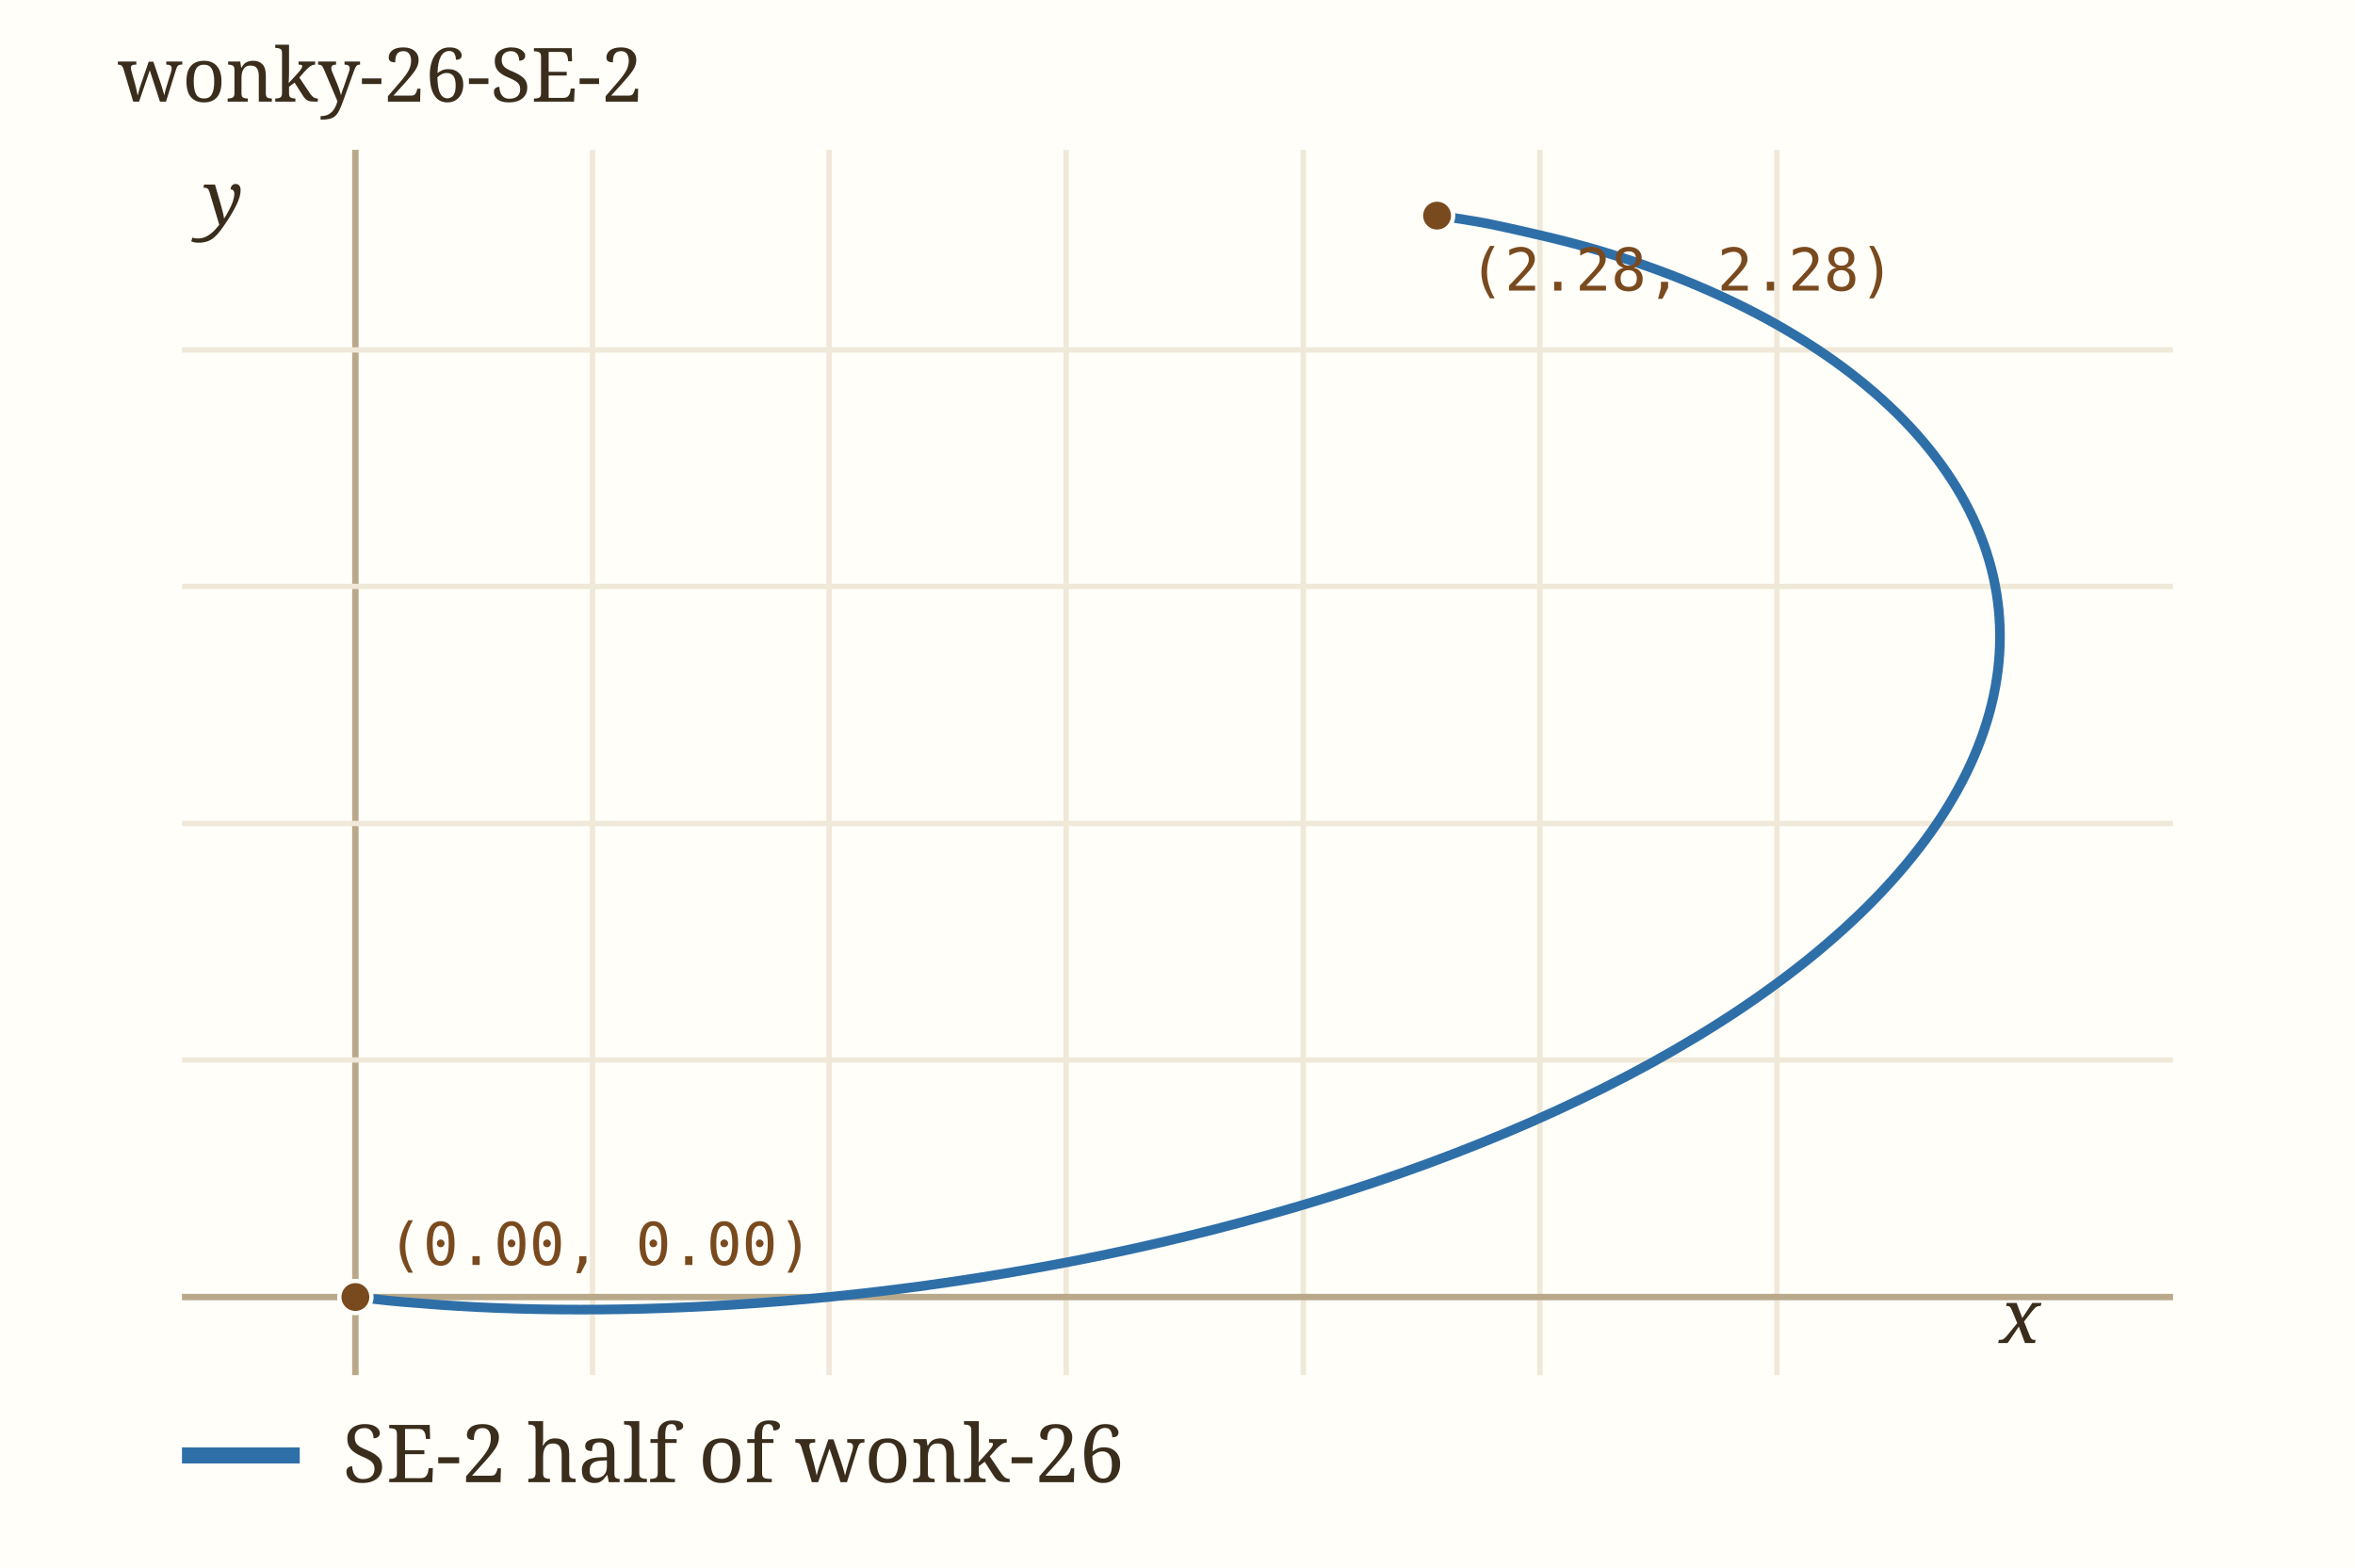
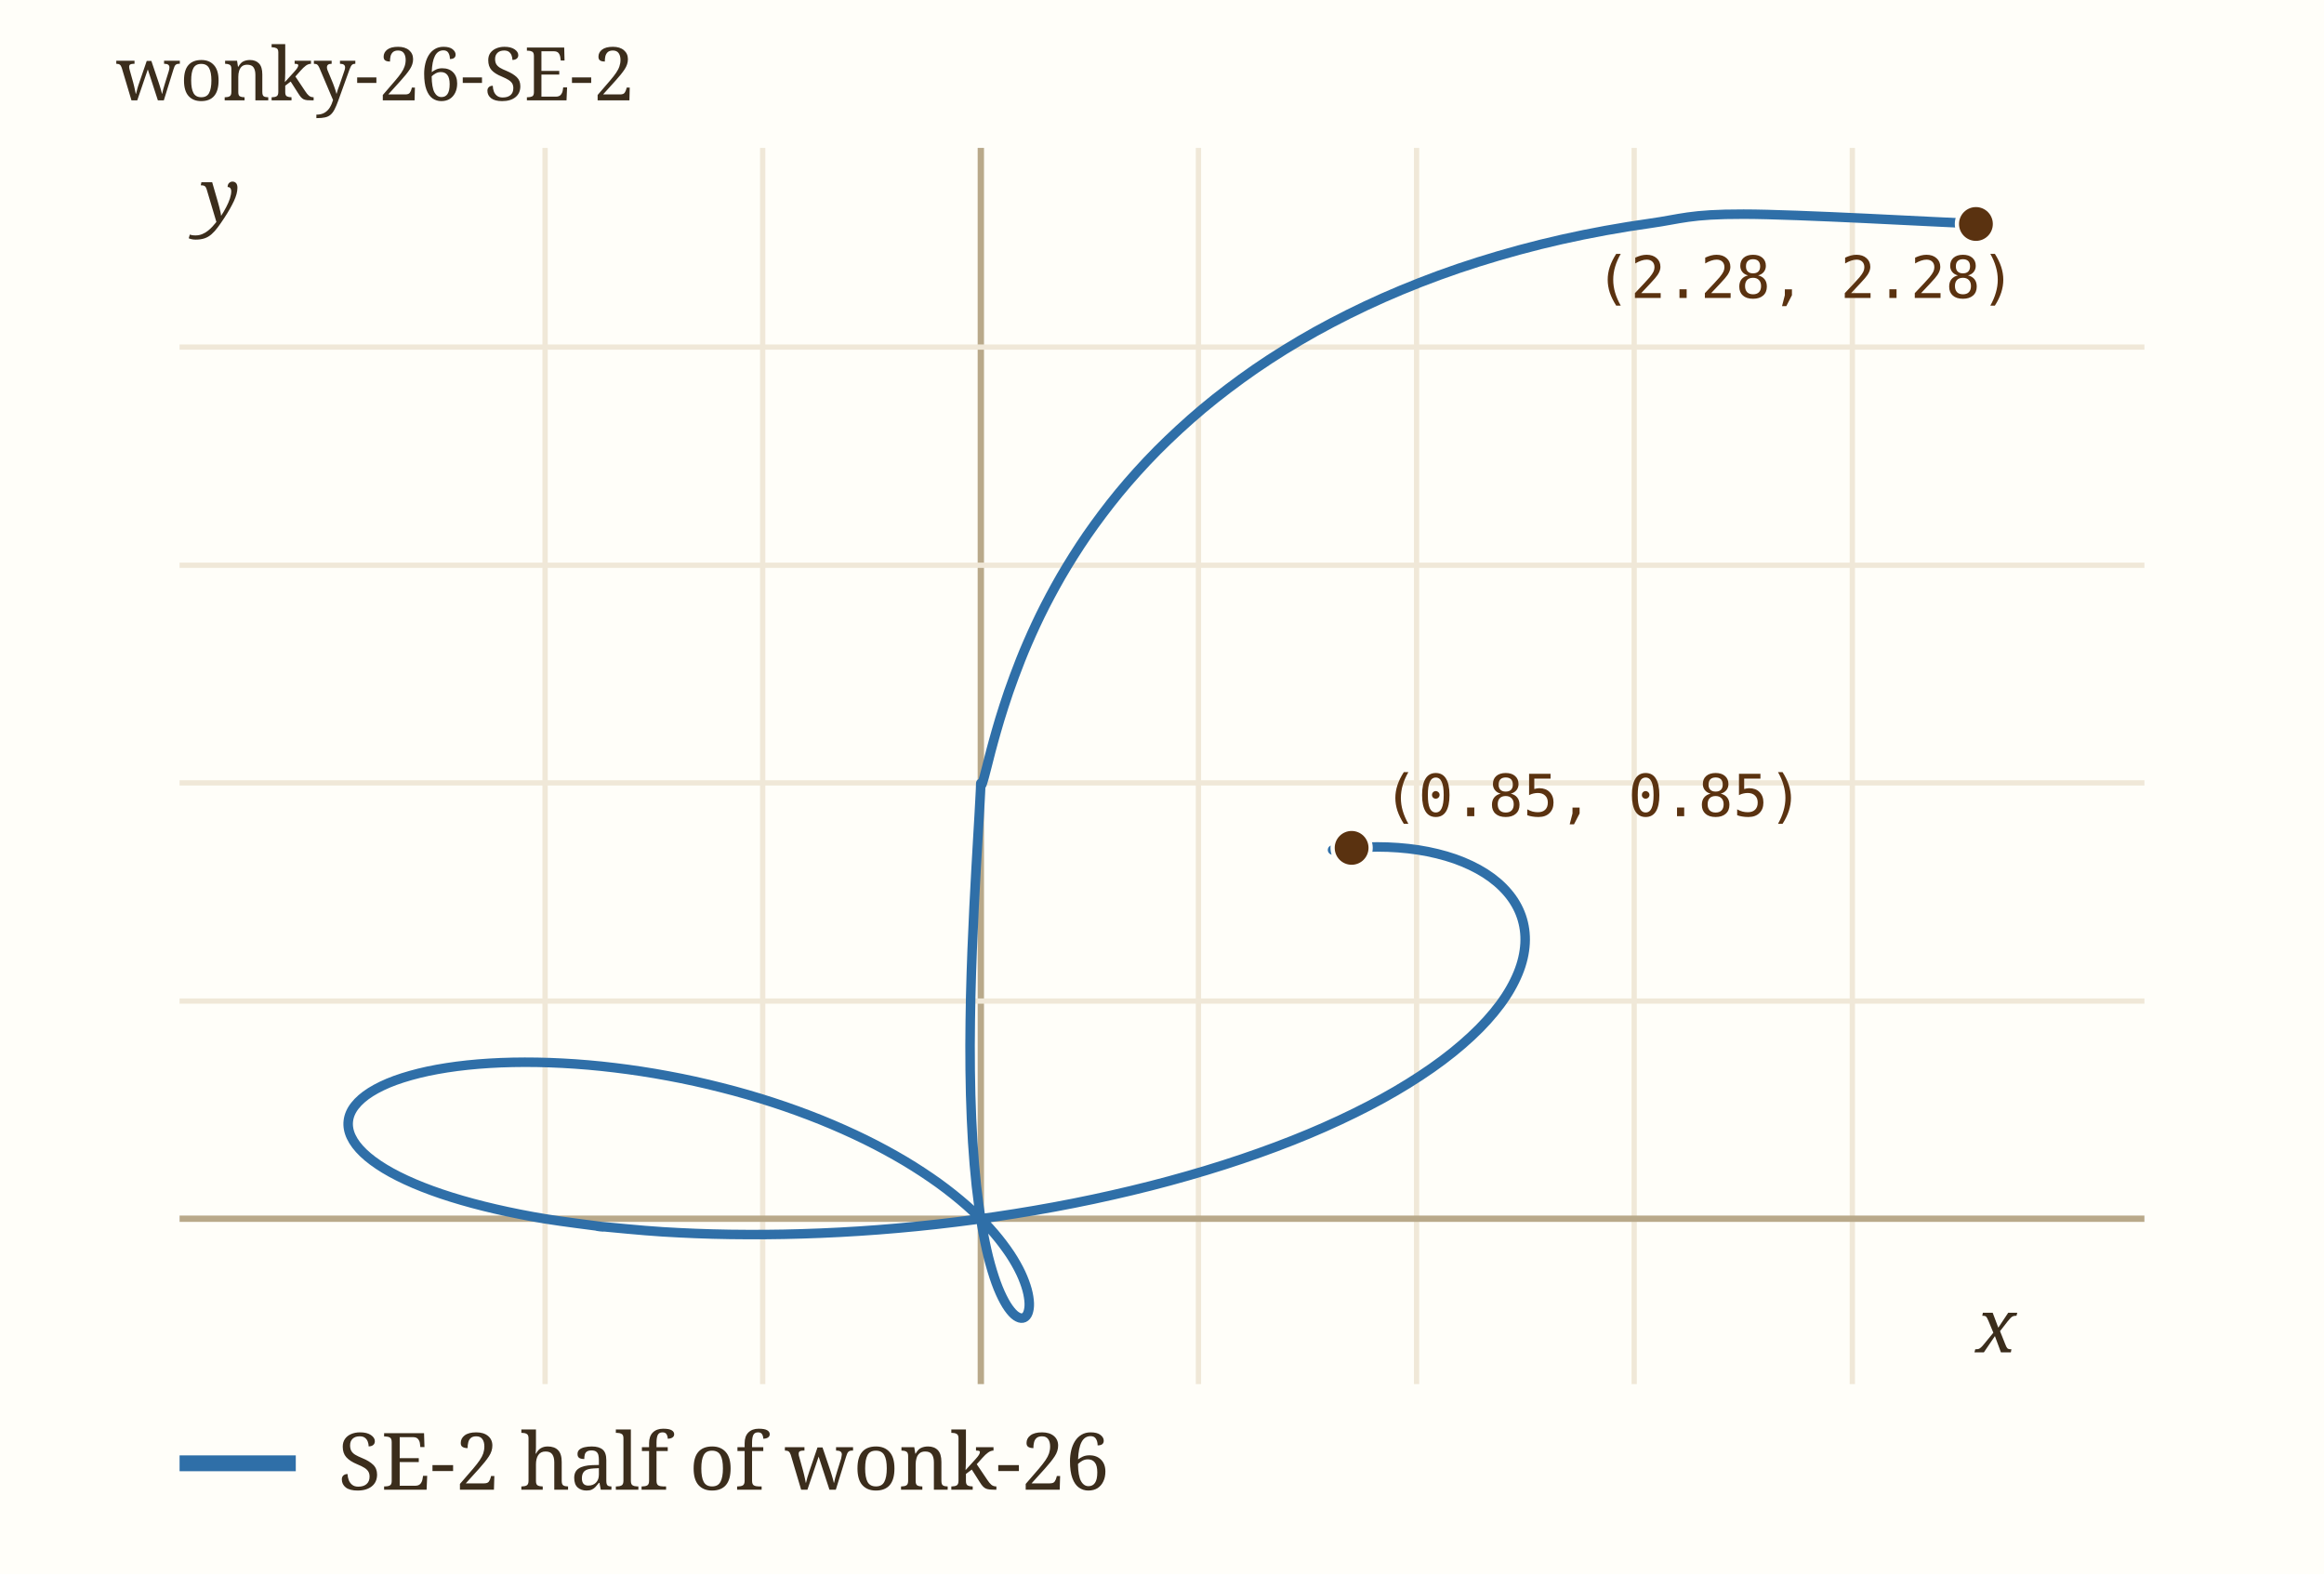
- <svg xmlns="http://www.w3.org/2000/svg" viewBox="0 0 440 293" width="440" height="293" role="img" aria-label="wonky-26-SE-2" data-panel="wonky-26-SE-2">
-   <rect x="0" y="0" width="440" height="293" fill="#fffef9" />
+ <svg xmlns="http://www.w3.org/2000/svg" viewBox="0 0 440 298" width="440" height="298" role="img" aria-label="wonky-26-SE-2" data-panel="wonky-26-SE-2">
+   <rect x="0" y="0" width="440" height="298" fill="#fffef9" />
  <clipPath id="clip-wonky-26-SE-2">
-     <rect x="34" y="28" width="372" height="229" />
+     <rect x="34" y="28" width="372" height="234" />
  </clipPath>
  <g clip-path="url(#clip-wonky-26-SE-2)">
-     <line x1="66.4" x2="66.4" y1="28" y2="257" stroke="#b9a98a" stroke-width="1.2" />
-     <line x1="110.7" x2="110.7" y1="28" y2="257" stroke="#f0e8d8" stroke-width="1" />
-     <text x="110.7" y="271.0" font-family="ui-monospace, Menlo, monospace" font-size="11" fill="#9c8a6a" text-anchor="middle">0.5</text>
-     <line x1="154.9" x2="154.9" y1="28" y2="257" stroke="#f0e8d8" stroke-width="1" />
-     <text x="154.9" y="271.0" font-family="ui-monospace, Menlo, monospace" font-size="11" fill="#9c8a6a" text-anchor="middle">1</text>
-     <line x1="199.2" x2="199.2" y1="28" y2="257" stroke="#f0e8d8" stroke-width="1" />
-     <text x="199.2" y="271.0" font-family="ui-monospace, Menlo, monospace" font-size="11" fill="#9c8a6a" text-anchor="middle">1.5</text>
-     <line x1="243.5" x2="243.5" y1="28" y2="257" stroke="#f0e8d8" stroke-width="1" />
-     <text x="243.5" y="271.0" font-family="ui-monospace, Menlo, monospace" font-size="11" fill="#9c8a6a" text-anchor="middle">2</text>
-     <line x1="287.7" x2="287.7" y1="28" y2="257" stroke="#f0e8d8" stroke-width="1" />
-     <text x="287.7" y="271.0" font-family="ui-monospace, Menlo, monospace" font-size="11" fill="#9c8a6a" text-anchor="middle">2.5</text>
-     <line x1="332.0" x2="332.0" y1="28" y2="257" stroke="#f0e8d8" stroke-width="1" />
-     <text x="332.0" y="271.0" font-family="ui-monospace, Menlo, monospace" font-size="11" fill="#9c8a6a" text-anchor="middle">3</text>
-     <line x1="34" x2="406" y1="242.4" y2="242.4" stroke="#b9a98a" stroke-width="1.2" />
-     <line x1="34" x2="406" y1="198.1" y2="198.1" stroke="#f0e8d8" stroke-width="1" />
-     <text x="28.0" y="202.1" font-family="ui-monospace, Menlo, monospace" font-size="11" fill="#9c8a6a" text-anchor="end">0.5</text>
-     <line x1="34" x2="406" y1="153.9" y2="153.9" stroke="#f0e8d8" stroke-width="1" />
-     <text x="28.0" y="157.9" font-family="ui-monospace, Menlo, monospace" font-size="11" fill="#9c8a6a" text-anchor="end">1</text>
-     <line x1="34" x2="406" y1="109.6" y2="109.6" stroke="#f0e8d8" stroke-width="1" />
-     <text x="28.0" y="113.6" font-family="ui-monospace, Menlo, monospace" font-size="11" fill="#9c8a6a" text-anchor="end">1.5</text>
-     <line x1="34" x2="406" y1="65.4" y2="65.4" stroke="#f0e8d8" stroke-width="1" />
-     <text x="28.0" y="69.4" font-family="ui-monospace, Menlo, monospace" font-size="11" fill="#9c8a6a" text-anchor="end">2</text>
-     <path d="M66.44,242.38 C67.93,242.53 71.59,243.01 75.39,243.33 C79.19,243.65 84.42,244.06 89.25,244.29 C94.08,244.53 99.15,244.68 104.36,244.73 C109.57,244.78 114.99,244.74 120.50,244.59 C126.01,244.43 131.70,244.18 137.44,243.81 C143.18,243.44 149.00,242.97 154.95,242.38 C160.89,241.78 166.93,241.08 173.13,240.22 C179.34,239.36 185.72,238.38 192.16,237.23 C198.61,236.09 205.20,234.80 211.81,233.34 C218.41,231.88 225.13,230.27 231.80,228.47 C238.47,226.68 245.20,224.73 251.83,222.59 C258.45,220.45 265.09,218.14 271.54,215.65 C278.00,213.16 284.41,210.50 290.58,207.66 C296.75,204.83 302.80,201.81 308.54,198.65 C314.28,195.48 319.84,192.13 325.03,188.66 C330.21,185.18 335.15,181.54 339.65,177.79 C344.15,174.04 348.34,170.14 352.04,166.16 C355.74,162.19 359.06,158.08 361.87,153.94 C364.67,149.79 367.03,145.54 368.85,141.30 C370.67,137.05 372.01,132.73 372.79,128.45 C373.58,124.18 373.84,119.87 373.56,115.64 C373.29,111.42 372.47,107.20 371.13,103.11 C369.79,99.02 367.90,94.98 365.54,91.10 C363.18,87.23 360.28,83.45 356.95,79.86 C353.63,76.28 349.79,72.84 345.61,69.62 C341.42,66.41 336.76,63.37 331.82,60.58 C326.88,57.79 321.52,55.22 315.97,52.91 C310.41,50.60 304.51,48.53 298.49,46.75 C292.46,44.96 284.82,43.26 279.83,42.18 C274.84,41.10 270.42,40.59 268.54,40.27" fill="none" stroke="#2f6fa8" stroke-width="1.8" stroke-linecap="round" data-path="wonky-26-SE-2" />
-     <circle cx="66.4" cy="242.4" r="3" fill="#7a4a1f" stroke="#fffef9" stroke-width="0.8" />
-     <text x="72.4" y="236.4" font-family="ui-monospace, Menlo, monospace" font-size="11" fill="#7a4a1f">(0.00, 0.00)</text>
-     <circle cx="268.5" cy="40.3" r="3" fill="#7a4a1f" stroke="#fffef9" stroke-width="0.8" />
-     <text x="274.5" y="54.3" font-family="ui-monospace, Menlo, monospace" font-size="11" fill="#7a4a1f">(2.28, 2.28)</text>
+     <line x1="103.2" x2="103.2" y1="28" y2="262" stroke="#f0e8d8" stroke-width="1" />
+     <text x="103.2" y="276.0" font-family="ui-monospace, Menlo, monospace" font-size="11" fill="#9c8a6a" text-anchor="middle">-1</text>
+     <line x1="144.4" x2="144.4" y1="28" y2="262" stroke="#f0e8d8" stroke-width="1" />
+     <text x="144.4" y="276.0" font-family="ui-monospace, Menlo, monospace" font-size="11" fill="#9c8a6a" text-anchor="middle">-0.5</text>
+     <line x1="185.7" x2="185.7" y1="28" y2="262" stroke="#b9a98a" stroke-width="1.2" />
+     <line x1="226.9" x2="226.9" y1="28" y2="262" stroke="#f0e8d8" stroke-width="1" />
+     <text x="226.9" y="276.0" font-family="ui-monospace, Menlo, monospace" font-size="11" fill="#9c8a6a" text-anchor="middle">0.5</text>
+     <line x1="268.2" x2="268.2" y1="28" y2="262" stroke="#f0e8d8" stroke-width="1" />
+     <text x="268.2" y="276.0" font-family="ui-monospace, Menlo, monospace" font-size="11" fill="#9c8a6a" text-anchor="middle">1</text>
+     <line x1="309.4" x2="309.4" y1="28" y2="262" stroke="#f0e8d8" stroke-width="1" />
+     <text x="309.4" y="276.0" font-family="ui-monospace, Menlo, monospace" font-size="11" fill="#9c8a6a" text-anchor="middle">1.5</text>
+     <line x1="350.7" x2="350.7" y1="28" y2="262" stroke="#f0e8d8" stroke-width="1" />
+     <text x="350.7" y="276.0" font-family="ui-monospace, Menlo, monospace" font-size="11" fill="#9c8a6a" text-anchor="middle">2</text>
+     <line x1="34" x2="406" y1="230.7" y2="230.7" stroke="#b9a98a" stroke-width="1.2" />
+     <line x1="34" x2="406" y1="189.5" y2="189.5" stroke="#f0e8d8" stroke-width="1" />
+     <text x="28.0" y="193.5" font-family="ui-monospace, Menlo, monospace" font-size="11" fill="#9c8a6a" text-anchor="end">0.5</text>
+     <line x1="34" x2="406" y1="148.2" y2="148.2" stroke="#f0e8d8" stroke-width="1" />
+     <text x="28.0" y="152.2" font-family="ui-monospace, Menlo, monospace" font-size="11" fill="#9c8a6a" text-anchor="end">1</text>
+     <line x1="34" x2="406" y1="107.0" y2="107.0" stroke="#f0e8d8" stroke-width="1" />
+     <text x="28.0" y="111.0" font-family="ui-monospace, Menlo, monospace" font-size="11" fill="#9c8a6a" text-anchor="end">1.5</text>
+     <line x1="34" x2="406" y1="65.7" y2="65.7" stroke="#f0e8d8" stroke-width="1" />
+     <text x="28.0" y="69.7" font-family="ui-monospace, Menlo, monospace" font-size="11" fill="#9c8a6a" text-anchor="end">2</text>
+     <path d="M374.05,42.35 C366.73,42.05 340.37,40.55 330.11,40.54 C319.85,40.52 318.22,41.47 312.48,42.27 C306.74,43.07 301.09,44.11 295.65,45.33 C290.22,46.55 284.93,48.00 279.88,49.59 C274.82,51.18 269.95,52.98 265.33,54.90 C260.71,56.82 256.30,58.91 252.14,61.10 C247.98,63.28 244.05,65.62 240.37,68.01 C236.69,70.41 233.25,72.93 230.04,75.47 C226.83,78.02 223.87,80.66 221.12,83.30 C218.37,85.93 215.86,88.63 213.54,91.30 C211.23,93.97 209.14,96.67 207.22,99.32 C205.30,101.96 203.60,104.60 202.04,107.16 C200.48,109.72 199.11,112.25 197.86,114.67 C196.62,117.09 195.54,119.45 194.57,121.68 C193.59,123.91 192.77,126.05 192.02,128.05 C191.27,130.04 190.64,131.92 190.08,133.65 C189.52,135.37 189.05,136.96 188.64,138.39 C188.23,139.81 187.89,141.09 187.59,142.20 C187.30,143.32 187.06,144.27 186.86,145.07 C186.65,145.88 186.49,146.51 186.35,147.03 C186.21,147.54 186.11,147.89 186.02,148.16 C185.94,148.42 185.88,148.54 185.83,148.61 C185.78,148.69 185.75,148.64 185.73,148.60 C185.71,148.56 185.70,148.43 185.69,148.37 C185.69,148.31 185.69,148.21 185.69,148.23 C185.69,148.24 185.69,148.28 185.68,148.48 C185.68,148.68 185.67,148.95 185.65,149.43 C185.63,149.91 185.60,150.52 185.55,151.36 C185.51,152.20 185.45,153.22 185.38,154.47 C185.31,155.73 185.22,157.20 185.12,158.90 C185.02,160.60 184.91,162.54 184.79,164.67 C184.67,166.80 184.54,169.17 184.42,171.69 C184.30,174.20 184.17,176.94 184.06,179.76 C183.95,182.58 183.85,185.59 183.78,188.61 C183.72,191.63 183.67,194.79 183.66,197.88 C183.66,200.98 183.69,204.15 183.77,207.20 C183.86,210.25 183.98,213.30 184.16,216.18 C184.34,219.06 184.58,221.87 184.86,224.48 C185.15,227.08 185.49,229.56 185.87,231.81 C186.25,234.05 186.68,236.13 187.13,237.96 C187.59,239.79 188.09,241.42 188.59,242.81 C189.10,244.21 189.63,245.37 190.15,246.32 C190.66,247.27 191.19,247.99 191.67,248.51 C192.15,249.04 192.63,249.33 193.03,249.46 C193.44,249.59 193.82,249.51 194.10,249.29 C194.39,249.07 194.62,248.66 194.74,248.13 C194.87,247.61 194.92,246.92 194.83,246.13 C194.75,245.35 194.57,244.42 194.24,243.43 C193.91,242.43 193.47,241.32 192.86,240.16 C192.25,239.00 191.51,237.74 190.58,236.46 C189.66,235.17 188.59,233.81 187.34,232.44 C186.08,231.07 184.65,229.65 183.05,228.24 C181.44,226.83 179.65,225.39 177.69,223.97 C175.72,222.56 173.57,221.14 171.26,219.76 C168.95,218.39 166.45,217.03 163.81,215.73 C161.17,214.44 158.36,213.18 155.44,212.00 C152.52,210.83 149.44,209.70 146.29,208.68 C143.15,207.66 139.87,206.71 136.57,205.88 C133.27,205.04 129.87,204.29 126.50,203.67 C123.14,203.04 119.71,202.52 116.37,202.12 C113.03,201.71 109.67,201.43 106.46,201.26 C103.24,201.09 100.06,201.04 97.07,201.10 C94.07,201.16 91.17,201.34 88.49,201.62 C85.82,201.90 83.28,202.30 81.00,202.78 C78.73,203.27 76.64,203.86 74.84,204.51 C73.03,205.17 71.46,205.93 70.18,206.73 C68.91,207.53 67.90,208.41 67.19,209.32 C66.48,210.22 66.06,211.20 65.95,212.18 C65.83,213.15 66.01,214.18 66.49,215.19 C66.96,216.20 67.74,217.24 68.79,218.24 C69.84,219.25 71.20,220.26 72.80,221.23 C74.40,222.20 76.29,223.15 78.40,224.05 C80.51,224.95 82.88,225.82 85.45,226.62 C88.01,227.42 90.82,228.18 93.78,228.86 C96.73,229.54 99.87,230.17 103.20,230.72 C106.52,231.27 111.97,231.93 113.72,232.17 C115.48,232.42 111.77,232.01 113.72,232.17 C115.68,232.34 121.36,232.93 125.44,233.18 C129.53,233.43 133.82,233.61 138.22,233.67 C142.63,233.73 147.22,233.71 151.88,233.56 C156.55,233.42 161.37,233.17 166.22,232.80 C171.07,232.43 176.04,231.94 180.98,231.33 C185.92,230.72 190.94,229.99 195.88,229.14 C200.83,228.29 205.80,227.31 210.63,226.21 C215.47,225.12 220.28,223.90 224.90,222.57 C229.53,221.25 234.07,219.80 238.38,218.26 C242.69,216.73 246.86,215.08 250.75,213.36 C254.64,211.64 258.34,209.82 261.73,207.96 C265.11,206.10 268.25,204.15 271.05,202.19 C273.86,200.23 276.37,198.20 278.53,196.19 C280.69,194.19 282.53,192.14 284.01,190.15 C285.50,188.15 286.63,186.15 287.42,184.22 C288.21,182.30 288.64,180.39 288.74,178.60 C288.84,176.81 288.59,175.07 288.04,173.47 C287.49,171.86 286.60,170.34 285.45,168.99 C284.30,167.63 282.84,166.38 281.16,165.31 C279.49,164.25 277.53,163.32 275.43,162.58 C273.32,161.85 270.96,161.27 268.51,160.89 C266.07,160.52 263.42,160.32 260.73,160.32 C258.05,160.32 253.20,160.86 252.39,160.89 C251.58,160.93 255.31,160.58 255.89,160.51" fill="none" stroke="#2f6fa8" stroke-width="1.8" stroke-linecap="round" data-path="wonky-26-SE-2" />
+     <circle cx="255.9" cy="160.5" r="3.6" fill="#5a3210" stroke="#fffef9" stroke-width="0.8" />
+     <text x="261.9" y="154.5" font-family="ui-monospace, Menlo, monospace" font-size="11" fill="#5a3210">(0.85, 0.85)</text>
+     <circle cx="374.1" cy="42.4" r="3.6" fill="#5a3210" stroke="#fffef9" stroke-width="0.8" />
+     <text x="302.1" y="56.4" font-family="ui-monospace, Menlo, monospace" font-size="11" fill="#5a3210">(2.28, 2.28)</text>
  </g>
-   <text x="373.6" y="251.0" font-family="Georgia, serif" font-size="14" font-style="italic" fill="#3b2d1c">x</text>
+   <text x="374.1" y="256.0" font-family="Georgia, serif" font-size="14" font-style="italic" fill="#3b2d1c">x</text>
  <text x="38.0" y="42.0" font-family="Georgia, serif" font-size="14" font-style="italic" fill="#3b2d1c">y</text>
  <text x="22" y="19" font-family="Georgia, serif" font-size="14" fill="#3b2d1c">wonky-26-SE-2</text>
-   <line x1="34" x2="56" y1="272" y2="272" stroke="#2f6fa8" stroke-width="3" />
-   <text x="64" y="277" font-family="Georgia, serif" font-size="15" fill="#3b2d1c">SE-2 half of wonk-26</text>
+   <line x1="34" x2="56" y1="277" y2="277" stroke="#2f6fa8" stroke-width="3" />
+   <text x="64" y="282" font-family="Georgia, serif" font-size="15" fill="#3b2d1c">SE-2 half of wonk-26</text>
</svg>
